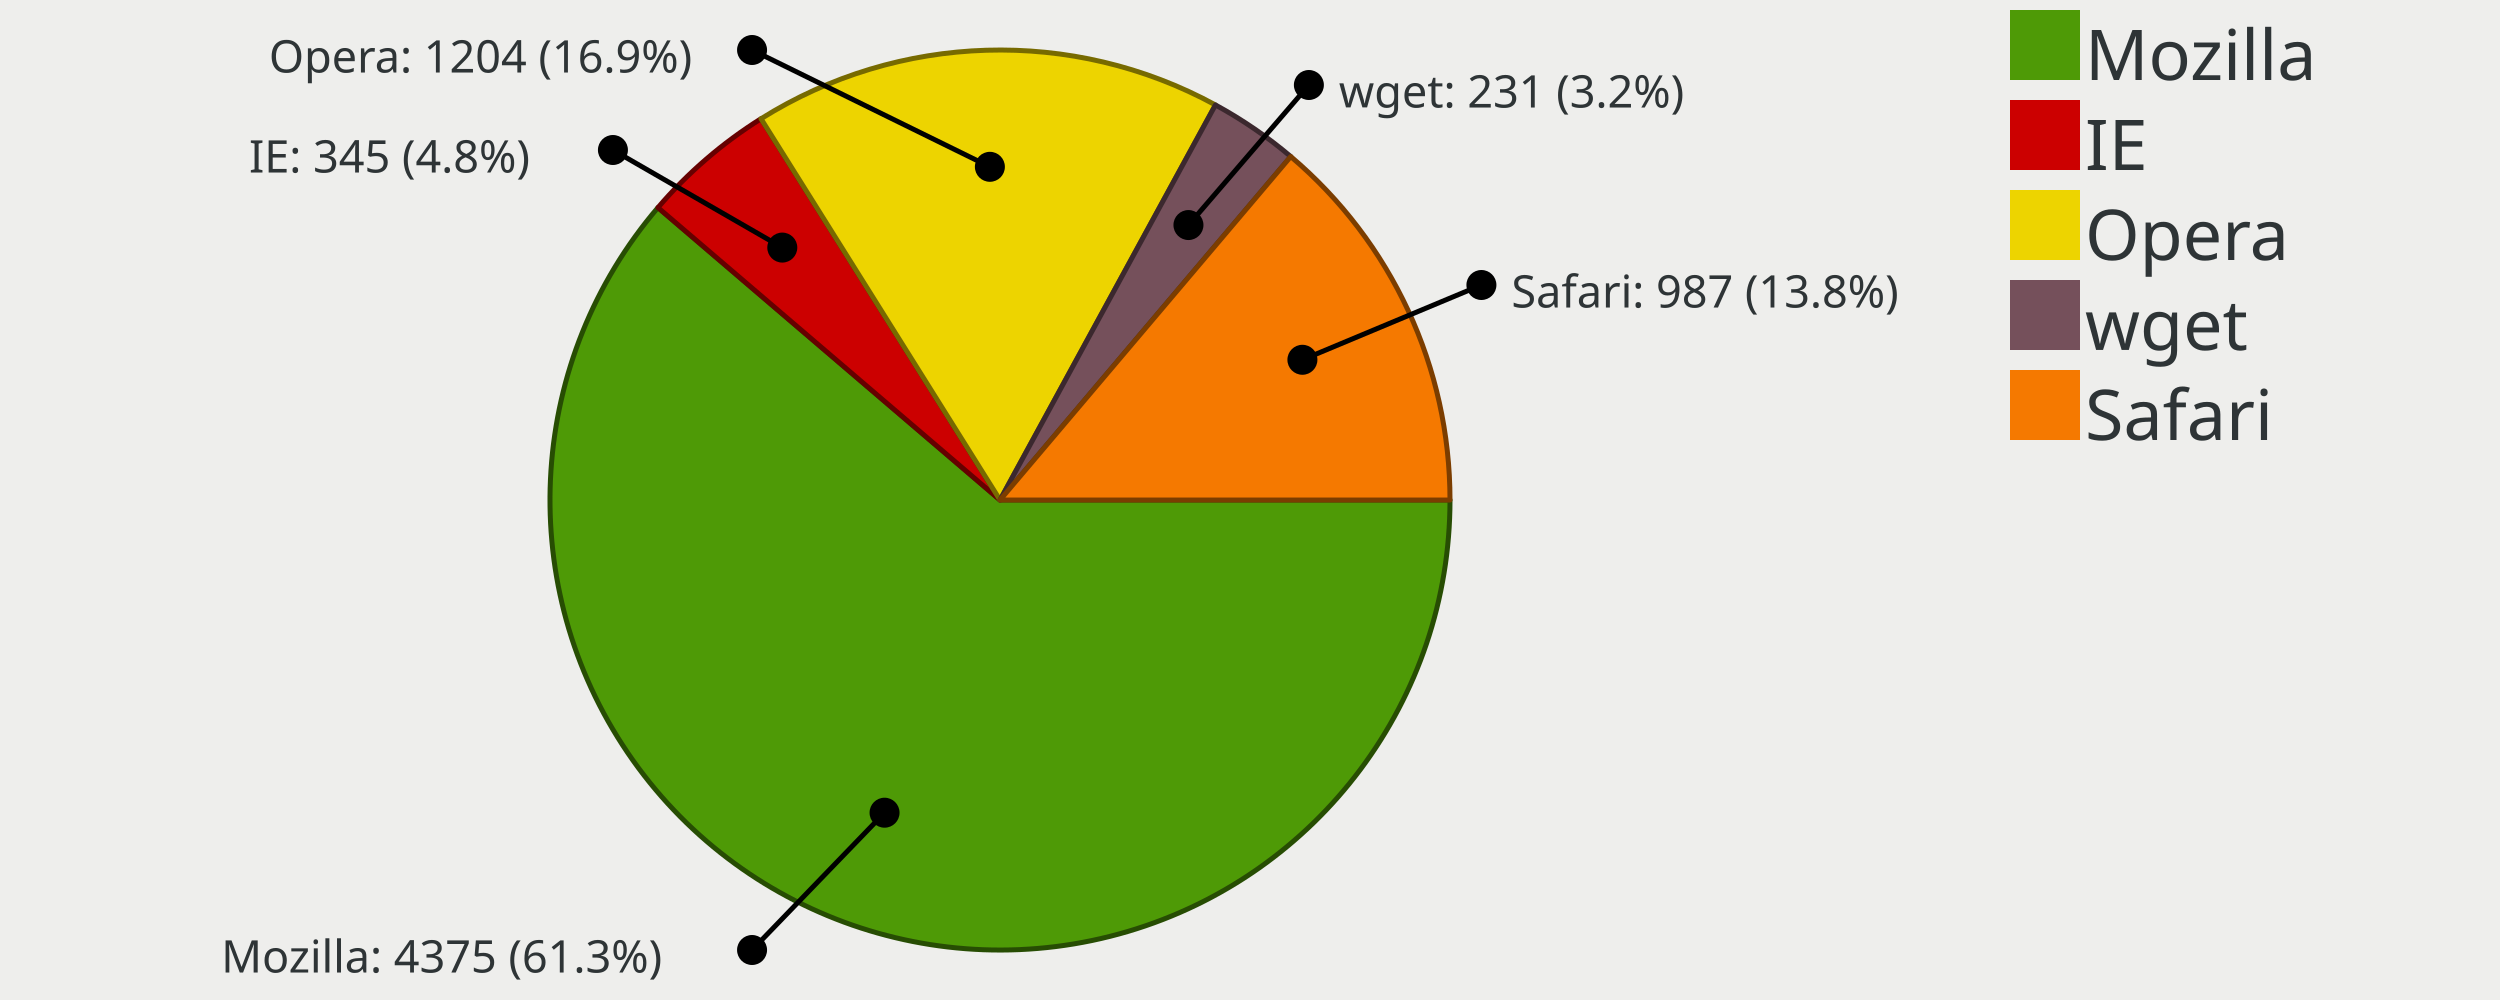
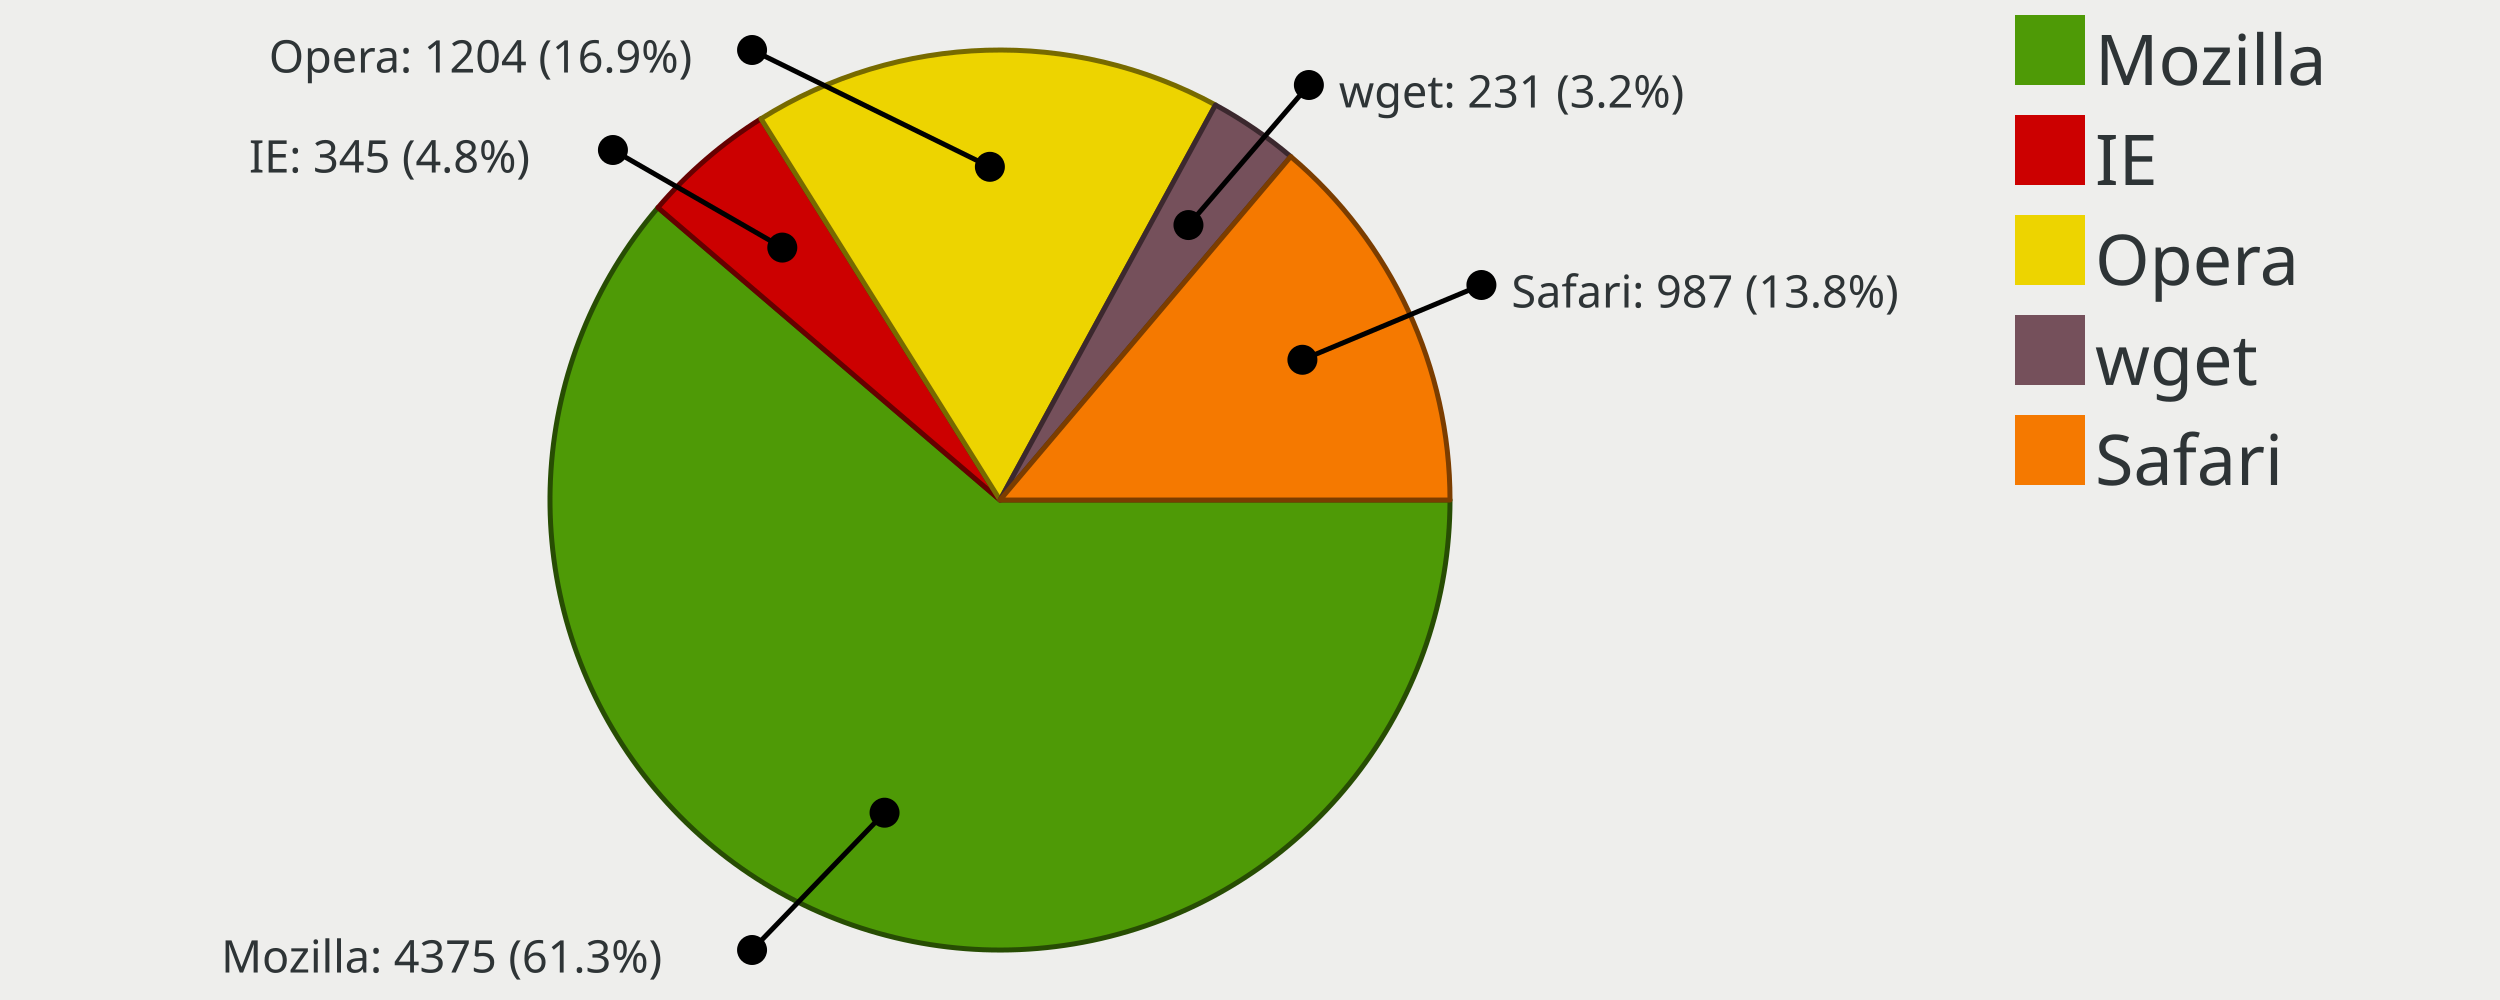
<svg xmlns="http://www.w3.org/2000/svg" width="500" height="200" version="1.0" id="ezcGraph">
  <defs />
  <g id="ezcGraphChart" color-rendering="optimizeQuality" shape-rendering="geometricPrecision" text-rendering="optimizeLegibility">
    <path d=" M 0,200 L 0,0 L 500,0 L 500,200 L 0,200 z " style="fill: #eeeeec; fill-opacity: 1.00; stroke: none;" id="ezcGraphPolygon_1" />
    <path d=" M 400,200 L 400,0 L 500,0 L 500,200 L 400,200 z " style="fill: #000000; fill-opacity: 0.00; stroke: none;" id="ezcGraphPolygon_2" />
-     <path d=" M 402,16 L 402,2 L 416,2 L 416,16 L 402,16 z " style="fill: #4e9a06; fill-opacity: 1.00; stroke: none;" id="ezcGraphPolygon_3" />
-     <path d=" M 402,34 L 402,20 L 416,20 L 416,34 L 402,34 z " style="fill: #cc0000; fill-opacity: 1.00; stroke: none;" id="ezcGraphPolygon_5" />
-     <path d=" M 402,52 L 402,38 L 416,38 L 416,52 L 402,52 z " style="fill: #edd400; fill-opacity: 1.00; stroke: none;" id="ezcGraphPolygon_7" />
-     <path d=" M 402,70 L 402,56 L 416,56 L 416,70 L 402,70 z " style="fill: #75505b; fill-opacity: 1.00; stroke: none;" id="ezcGraphPolygon_9" />
-     <path d=" M 402,88 L 402,74 L 416,74 L 416,88 L 402,88 z " style="fill: #f57900; fill-opacity: 1.00; stroke: none;" id="ezcGraphPolygon_11" />
+     <path d=" M 403,17 L 403,3 L 417,3 L 417,17 L 403,17 z " style="fill: #4e9a06; fill-opacity: 1.00; stroke: none;" id="ezcGraphPolygon_3" />
+     <path d=" M 403,37 L 403,23 L 417,23 L 417,37 L 403,37 z " style="fill: #cc0000; fill-opacity: 1.00; stroke: none;" id="ezcGraphPolygon_5" />
+     <path d=" M 403,57 L 403,43 L 417,43 L 417,57 L 403,57 z " style="fill: #edd400; fill-opacity: 1.00; stroke: none;" id="ezcGraphPolygon_7" />
+     <path d=" M 403,77 L 403,63 L 417,63 L 417,77 L 403,77 z " style="fill: #75505b; fill-opacity: 1.00; stroke: none;" id="ezcGraphPolygon_9" />
+     <path d=" M 403,97 L 403,83 L 417,83 L 417,97 L 403,97 z " style="fill: #f57900; fill-opacity: 1.00; stroke: none;" id="ezcGraphPolygon_11" />
    <path d="M 200.00,100.00 L 290.00,100.00 A 90.00,90.00 0 1,1 131.59,41.52 z" style="fill: #4e9a06; fill-opacity: 1.00; stroke: none;" id="ezcGraphCircleSector_13" />
    <path d="M 200.00,100.00 L 290.00,100.00 A 90.00,90.00 0 1,1 131.59,41.52 z" style="fill: none; stroke: #274d03; stroke-width: 1; stroke-opacity: 1.00; stroke-linecap: round; stroke-linejoin: round;" id="ezcGraphCircleSector_14" />
    <path d="M 200.00,100.00 L 131.59,41.52 A 90.00,90.00 0 0,1 152.20,23.75 z" style="fill: #cc0000; fill-opacity: 1.00; stroke: none;" id="ezcGraphCircleSector_15" />
    <path d="M 200.00,100.00 L 131.59,41.52 A 90.00,90.00 0 0,1 152.20,23.75 z" style="fill: none; stroke: #660000; stroke-width: 1; stroke-opacity: 1.00; stroke-linecap: round; stroke-linejoin: round;" id="ezcGraphCircleSector_16" />
    <path d="M 200.00,100.00 L 152.20,23.75 A 90.00,90.00 0 0,1 243.09,20.99 z" style="fill: #edd400; fill-opacity: 1.00; stroke: none;" id="ezcGraphCircleSector_17" />
    <path d="M 200.00,100.00 L 152.20,23.75 A 90.00,90.00 0 0,1 243.09,20.99 z" style="fill: none; stroke: #776a00; stroke-width: 1; stroke-opacity: 1.00; stroke-linecap: round; stroke-linejoin: round;" id="ezcGraphCircleSector_18" />
    <path d="M 200.00,100.00 L 243.09,20.99 A 90.00,90.00 0 0,1 258.15,31.31 z" style="fill: #75505b; fill-opacity: 1.00; stroke: none;" id="ezcGraphCircleSector_19" />
    <path d="M 200.00,100.00 L 243.09,20.99 A 90.00,90.00 0 0,1 258.15,31.31 z" style="fill: none; stroke: #3b282e; stroke-width: 1; stroke-opacity: 1.00; stroke-linecap: round; stroke-linejoin: round;" id="ezcGraphCircleSector_20" />
    <path d="M 200.00,100.00 L 258.15,31.31 A 90.00,90.00 0 0,1 290.00,100.00 z" style="fill: #f57900; fill-opacity: 1.00; stroke: none;" id="ezcGraphCircleSector_21" />
    <path d="M 200.00,100.00 L 258.15,31.31 A 90.00,90.00 0 0,1 290.00,100.00 z" style="fill: none; stroke: #7b3d00; stroke-width: 1; stroke-opacity: 1.00; stroke-linecap: round; stroke-linejoin: round;" id="ezcGraphCircleSector_22" />
    <path d=" M 197.977,33.364 L 150.411,10" style="fill: none; stroke: #000000; stroke-width: 1; stroke-opacity: 1.00; stroke-linecap: round; stroke-linejoin: round;" id="ezcGraphLine_23" />
    <ellipse cx="197.977" cy="33.364" rx="3" ry="3" style="fill: #000000; fill-opacity: 1.00; stroke: none;" id="ezcGraphCircle_24" />
    <ellipse cx="150.411" cy="10" rx="3" ry="3" style="fill: #000000; fill-opacity: 1.00; stroke: none;" id="ezcGraphCircle_25" />
    <path d=" M 156.458,49.517 L 122.586,30" style="fill: none; stroke: #000000; stroke-width: 1; stroke-opacity: 1.00; stroke-linecap: round; stroke-linejoin: round;" id="ezcGraphLine_27" />
    <ellipse cx="156.458" cy="49.517" rx="3" ry="3" style="fill: #000000; fill-opacity: 1.00; stroke: none;" id="ezcGraphCircle_28" />
    <ellipse cx="122.586" cy="30" rx="3" ry="3" style="fill: #000000; fill-opacity: 1.00; stroke: none;" id="ezcGraphCircle_29" />
    <path d=" M 176.911,162.541 L 150.411,190" style="fill: none; stroke: #000000; stroke-width: 1; stroke-opacity: 1.00; stroke-linecap: round; stroke-linejoin: round;" id="ezcGraphLine_31" />
    <ellipse cx="176.911" cy="162.541" rx="3" ry="3" style="fill: #000000; fill-opacity: 1.00; stroke: none;" id="ezcGraphCircle_32" />
    <ellipse cx="150.411" cy="190" rx="3" ry="3" style="fill: #000000; fill-opacity: 1.00; stroke: none;" id="ezcGraphCircle_33" />
    <path d=" M 237.691,45.01 L 261.776,17" style="fill: none; stroke: #000000; stroke-width: 1; stroke-opacity: 1.00; stroke-linecap: round; stroke-linejoin: round;" id="ezcGraphLine_35" />
    <ellipse cx="237.691" cy="45.01" rx="3" ry="3" style="fill: #000000; fill-opacity: 1.00; stroke: none;" id="ezcGraphCircle_36" />
    <ellipse cx="261.776" cy="17" rx="3" ry="3" style="fill: #000000; fill-opacity: 1.00; stroke: none;" id="ezcGraphCircle_37" />
    <path d=" M 260.482,71.957 L 296.283,57" style="fill: none; stroke: #000000; stroke-width: 1; stroke-opacity: 1.00; stroke-linecap: round; stroke-linejoin: round;" id="ezcGraphLine_39" />
    <ellipse cx="260.482" cy="71.957" rx="3" ry="3" style="fill: #000000; fill-opacity: 1.00; stroke: none;" id="ezcGraphCircle_40" />
    <ellipse cx="296.283" cy="57" rx="3" ry="3" style="fill: #000000; fill-opacity: 1.00; stroke: none;" id="ezcGraphCircle_41" />
-     <text id="ezcGraphTextBox_4" x="417" text-length="51.94px" y="16" style="font-size: 14px; font-family: sans-serif; fill: #2e3436; fill-opacity: 1.00; stroke: none;">Mozilla</text>
-     <text id="ezcGraphTextBox_6" x="417" text-length="14.84px" y="34" style="font-size: 14px; font-family: sans-serif; fill: #2e3436; fill-opacity: 1.00; stroke: none;">IE</text>
-     <text id="ezcGraphTextBox_8" x="417" text-length="37.1px" y="52" style="font-size: 14px; font-family: sans-serif; fill: #2e3436; fill-opacity: 1.00; stroke: none;">Opera</text>
-     <text id="ezcGraphTextBox_10" x="417" text-length="29.68px" y="70" style="font-size: 14px; font-family: sans-serif; fill: #2e3436; fill-opacity: 1.00; stroke: none;">wget</text>
-     <text id="ezcGraphTextBox_12" x="417" text-length="44.52px" y="88" style="font-size: 14px; font-family: sans-serif; fill: #2e3436; fill-opacity: 1.00; stroke: none;">Safari</text>
+     <text id="ezcGraphTextBox_4" x="419" text-length="51.94px" y="17" style="font-size: 14px; font-family: sans-serif; fill: #2e3436; fill-opacity: 1.00; stroke: none;">Mozilla</text>
+     <text id="ezcGraphTextBox_6" x="419" text-length="14.84px" y="37" style="font-size: 14px; font-family: sans-serif; fill: #2e3436; fill-opacity: 1.00; stroke: none;">IE</text>
+     <text id="ezcGraphTextBox_8" x="419" text-length="37.1px" y="57" style="font-size: 14px; font-family: sans-serif; fill: #2e3436; fill-opacity: 1.00; stroke: none;">Opera</text>
+     <text id="ezcGraphTextBox_10" x="419" text-length="29.68px" y="77" style="font-size: 14px; font-family: sans-serif; fill: #2e3436; fill-opacity: 1.00; stroke: none;">wget</text>
+     <text id="ezcGraphTextBox_12" x="419" text-length="44.52px" y="97" style="font-size: 14px; font-family: sans-serif; fill: #2e3436; fill-opacity: 1.00; stroke: none;">Safari</text>
    <text id="ezcGraphTextBox_26" x="53.781" text-length="90.63px" y="14.5" style="font-size: 9px; font-family: sans-serif; fill: #2e3436; fill-opacity: 1.00; stroke: none;">Opera: 1204 (16.9%)</text>
    <text id="ezcGraphTextBox_30" x="49.806" text-length="66.78px" y="34.5" style="font-size: 9px; font-family: sans-serif; fill: #2e3436; fill-opacity: 1.00; stroke: none;">IE: 345 (4.8%)</text>
    <text id="ezcGraphTextBox_34" x="44.241" text-length="100.17px" y="194.5" style="font-size: 9px; font-family: sans-serif; fill: #2e3436; fill-opacity: 1.00; stroke: none;">Mozilla: 4375 (61.3%)</text>
    <text id="ezcGraphTextBox_38" x="267.776" text-length="76.32px" y="21.5" style="font-size: 9px; font-family: sans-serif; fill: #2e3436; fill-opacity: 1.00; stroke: none;">wget: 231 (3.2%)</text>
    <text id="ezcGraphTextBox_42" x="302.283" text-length="90.63px" y="61.5" style="font-size: 9px; font-family: sans-serif; fill: #2e3436; fill-opacity: 1.00; stroke: none;">Safari: 987 (13.8%)</text>
  </g>
</svg>
